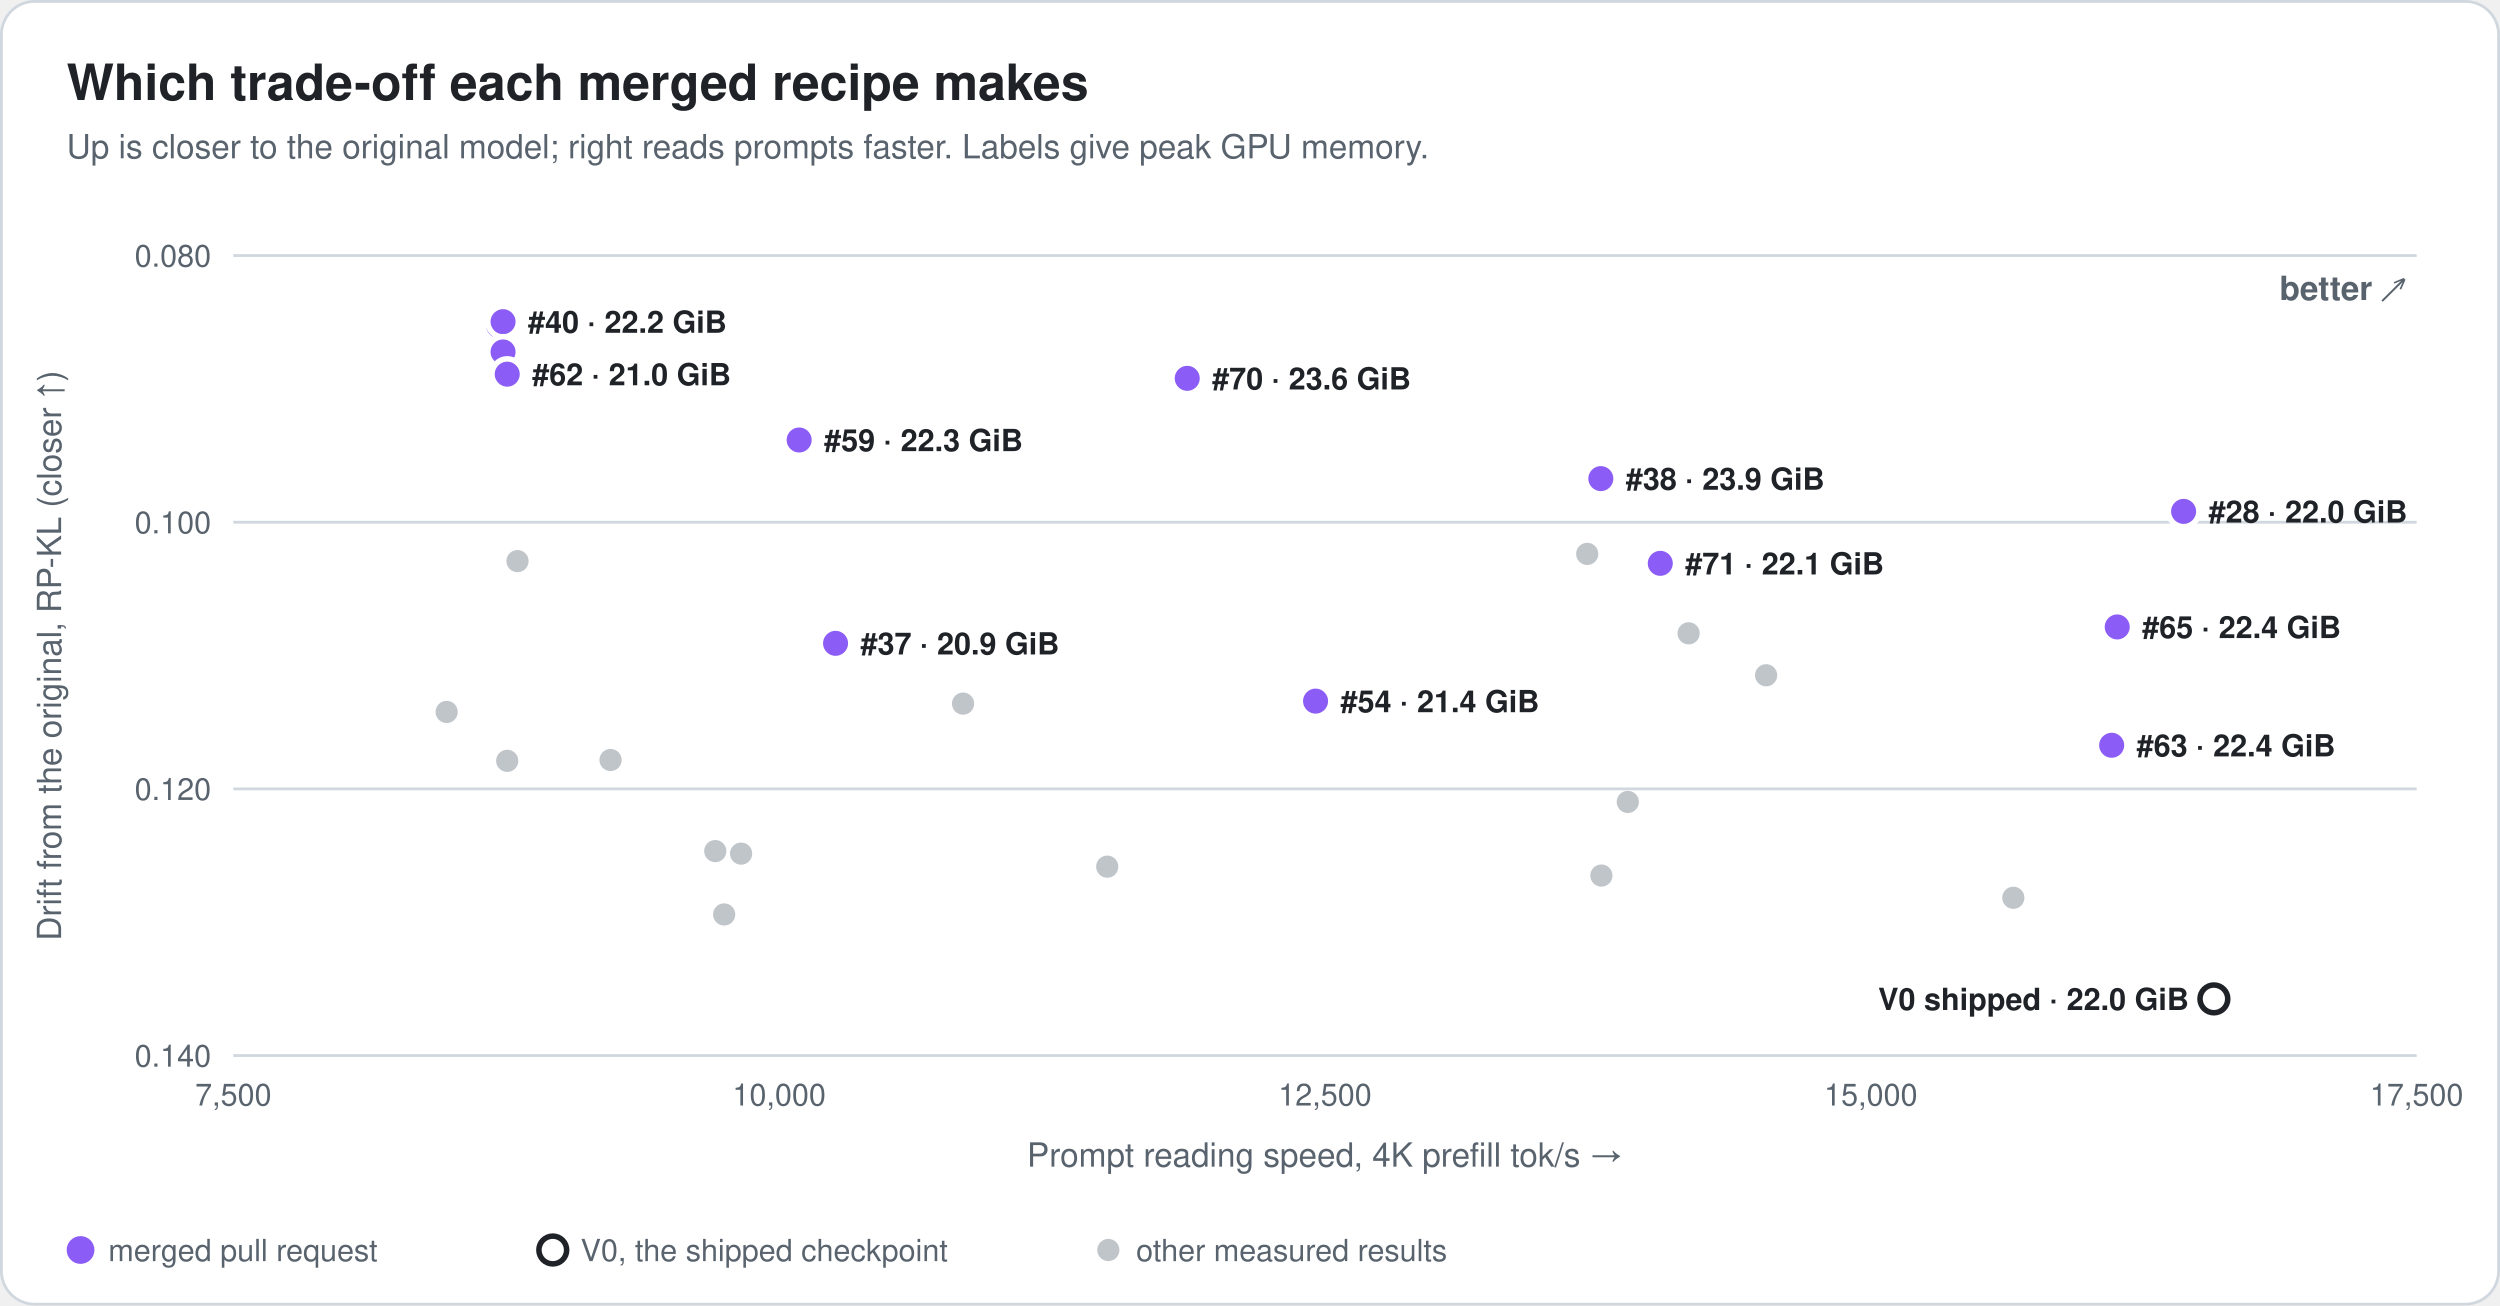
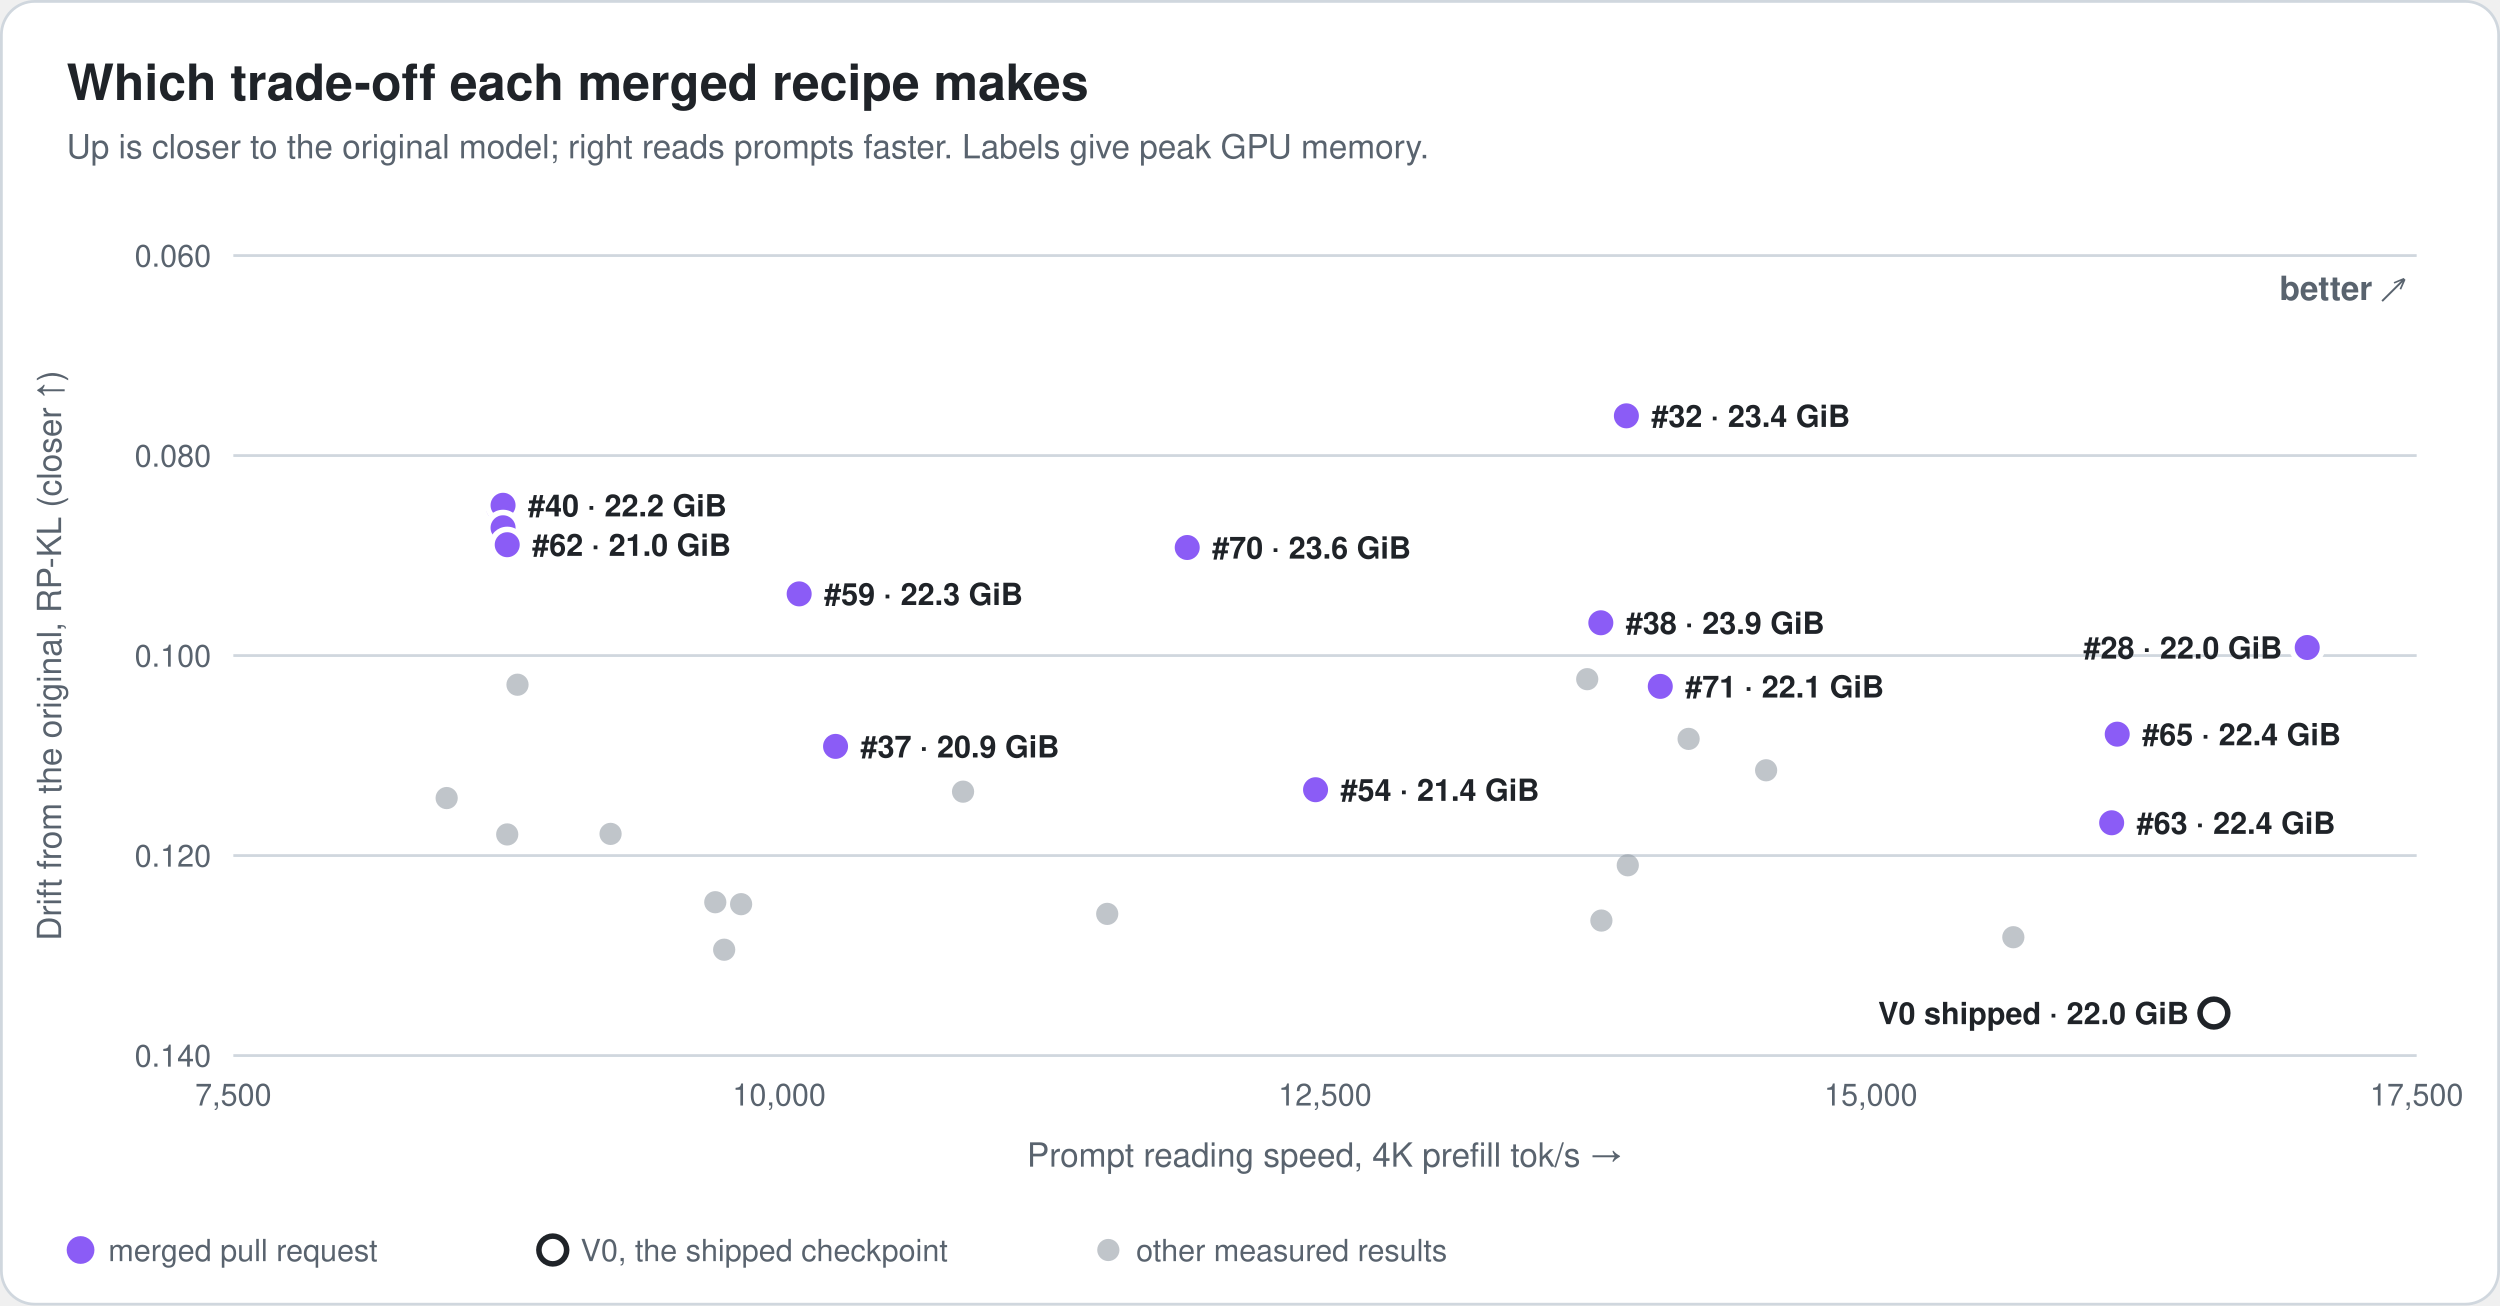
- <svg xmlns="http://www.w3.org/2000/svg" width="900" height="470" viewBox="0 0 900 470" font-family="-apple-system,BlinkMacSystemFont,'Segoe UI',Helvetica,Arial,sans-serif" role="img" aria-label="Trade-offs of 13 merged recipes against the shipped checkpoint">
+ <svg xmlns="http://www.w3.org/2000/svg" width="900" height="470" viewBox="0 0 900 470" font-family="-apple-system,BlinkMacSystemFont,'Segoe UI',Helvetica,Arial,sans-serif" role="img" aria-label="Trade-offs of 14 merged recipes against the shipped checkpoint">
  <style>
.bg{fill:#ffffff;stroke:#d0d7de}.t{fill:#1f2328}.m{fill:#59636e}.rule{stroke:#d0d7de}.ring{stroke:#ffffff}
.acc{fill:#8b5cf6}.accl{stroke:#8b5cf6}.wash{fill:#8b5cf6;fill-opacity:.1}.gry{fill:#8c959f}.rej{fill:#d03b3b}.track{fill:#eaeef2}.tk{stroke:#1f2328}
@media (prefers-color-scheme: dark){
.bg{fill:#0d1117;stroke:#30363d}.t{fill:#e6edf3}.m{fill:#9198a1}.rule{stroke:#30363d}.ring{stroke:#0d1117}
.acc{fill:#9a75f8}.accl{stroke:#9a75f8}.wash{fill:#9a75f8;fill-opacity:.14}.gry{fill:#9198a1}.rej{fill:#e5534b}.track{fill:#21262d}.tk{stroke:#e6edf3}}
</style>
  <rect class="bg" x="0.5" y="0.5" width="899" height="469" rx="12" />
  <text x="24.0" y="36.0" class="t" font-size="18" font-weight="600" text-anchor="start">Which trade-off each merged recipe makes</text>
  <text x="24.0" y="57.0" class="m" font-size="12" font-weight="400" text-anchor="start">Up is closer to the original model; right reads prompts faster. Labels give peak GPU memory.</text>
  <line class="rule" x1="84" x2="870" y1="92.0" y2="92.0" stroke-width="1" />
-   <text x="76.0" y="96.0" class="m" font-size="11" font-weight="400" text-anchor="end">0.080</text>
-   <line class="rule" x1="84" x2="870" y1="188.0" y2="188.0" stroke-width="1" />
-   <text x="76.0" y="192.0" class="m" font-size="11" font-weight="400" text-anchor="end">0.100</text>
-   <line class="rule" x1="84" x2="870" y1="284.0" y2="284.0" stroke-width="1" />
-   <text x="76.0" y="288.0" class="m" font-size="11" font-weight="400" text-anchor="end">0.120</text>
+   <text x="76.0" y="96.0" class="m" font-size="11" font-weight="400" text-anchor="end">0.060</text>
+   <line class="rule" x1="84" x2="870" y1="164.0" y2="164.0" stroke-width="1" />
+   <text x="76.0" y="168.0" class="m" font-size="11" font-weight="400" text-anchor="end">0.080</text>
+   <line class="rule" x1="84" x2="870" y1="236.0" y2="236.0" stroke-width="1" />
+   <text x="76.0" y="240.0" class="m" font-size="11" font-weight="400" text-anchor="end">0.100</text>
+   <line class="rule" x1="84" x2="870" y1="308.0" y2="308.0" stroke-width="1" />
+   <text x="76.0" y="312.0" class="m" font-size="11" font-weight="400" text-anchor="end">0.120</text>
  <line class="rule" x1="84" x2="870" y1="380.0" y2="380.0" stroke-width="1" />
  <text x="76.0" y="384.0" class="m" font-size="11" font-weight="400" text-anchor="end">0.140</text>
  <text x="84.0" y="398.0" class="m" font-size="11" font-weight="400" text-anchor="middle">7,500</text>
  <text x="280.5" y="398.0" class="m" font-size="11" font-weight="400" text-anchor="middle">10,000</text>
  <text x="477.0" y="398.0" class="m" font-size="11" font-weight="400" text-anchor="middle">12,500</text>
  <text x="673.5" y="398.0" class="m" font-size="11" font-weight="400" text-anchor="middle">15,000</text>
  <text x="870.0" y="398.0" class="m" font-size="11" font-weight="400" text-anchor="middle">17,500</text>
  <text x="477.0" y="420.0" class="m" font-size="12" font-weight="400" text-anchor="middle">Prompt reading speed, 4K prefill tok/s →</text>
  <text x="22" y="236.0" class="m" font-size="12" text-anchor="middle" transform="rotate(-90 22 236.0)">Drift from the original, RP-KL (closer ↑)</text>
  <text x="866.0" y="108.0" class="m" font-size="12" font-weight="600" text-anchor="end">better ↗</text>
-   <circle class="gry" cx="160.8" cy="256.3" r="4" opacity=".55" />
-   <circle class="gry" cx="571.4" cy="199.4" r="4" opacity=".55" />
-   <circle class="gry" cx="576.5" cy="315.2" r="4" opacity=".55" />
-   <circle class="gry" cx="724.8" cy="323.2" r="4" opacity=".55" />
-   <circle class="gry" cx="260.7" cy="329.2" r="4" opacity=".55" />
-   <circle class="gry" cx="257.5" cy="306.4" r="4" opacity=".55" />
-   <circle class="gry" cx="182.6" cy="273.9" r="4" opacity=".55" />
-   <circle class="gry" cx="346.7" cy="253.3" r="4" opacity=".55" />
-   <circle class="gry" cx="607.9" cy="228.0" r="4" opacity=".55" />
-   <circle class="gry" cx="398.6" cy="312.0" r="4" opacity=".55" />
-   <circle class="gry" cx="186.3" cy="202.0" r="4" opacity=".55" />
-   <circle class="gry" cx="586.0" cy="288.7" r="4" opacity=".55" />
-   <circle class="gry" cx="635.8" cy="243.1" r="4" opacity=".55" />
-   <circle class="gry" cx="219.8" cy="273.6" r="4" opacity=".55" />
-   <circle class="gry" cx="266.8" cy="307.3" r="4" opacity=".55" />
-   <circle class="tk" cx="797.0" cy="359.6" r="5" fill="none" stroke-width="2" />
-   <circle class="acc ring" cx="473.6" cy="252.4" r="5.5" stroke-width="2" />
-   <circle class="acc ring" cx="300.8" cy="231.6" r="5.5" stroke-width="2" />
-   <circle class="acc ring" cx="576.3" cy="172.3" r="5.5" stroke-width="2" />
-   <circle class="acc ring" cx="760.2" cy="268.3" r="5.5" stroke-width="2" />
-   <circle class="acc ring" cx="762.2" cy="225.7" r="5.5" stroke-width="2" />
-   <circle class="acc ring" cx="179.5" cy="117.2" r="5.5" stroke-width="2" />
-   <circle class="acc ring" cx="181.1" cy="115.8" r="5.5" stroke-width="2" />
-   <circle class="acc ring" cx="287.7" cy="158.4" r="5.5" stroke-width="2" />
-   <circle class="acc ring" cx="181.1" cy="126.7" r="5.5" stroke-width="2" />
-   <circle class="acc ring" cx="427.4" cy="136.2" r="5.5" stroke-width="2" />
-   <circle class="acc ring" cx="182.6" cy="134.7" r="5.5" stroke-width="2" />
-   <circle class="acc ring" cx="597.7" cy="202.8" r="5.5" stroke-width="2" />
-   <circle class="acc ring" cx="786.1" cy="184.1" r="5.5" stroke-width="2" />
-   <text x="788.0" y="363.6" class="t" font-size="11" font-weight="600" text-anchor="end">V0 shipped · 22.0 GiB</text>
-   <text x="190.1" y="119.8" class="t" font-size="11" font-weight="600" text-anchor="start">#40 · 22.2 GiB</text>
-   <text x="191.6" y="138.7" class="t" font-size="11" font-weight="600" text-anchor="start">#62 · 21.0 GiB</text>
-   <text x="436.4" y="140.2" class="t" font-size="11" font-weight="600" text-anchor="start">#70 · 23.6 GiB</text>
-   <text x="296.7" y="162.4" class="t" font-size="11" font-weight="600" text-anchor="start">#59 · 22.3 GiB</text>
-   <text x="585.3" y="176.3" class="t" font-size="11" font-weight="600" text-anchor="start">#38 · 23.9 GiB</text>
-   <text x="795.1" y="188.1" class="t" font-size="11" font-weight="600" text-anchor="start">#28 · 22.0 GiB</text>
-   <text x="606.7" y="206.8" class="t" font-size="11" font-weight="600" text-anchor="start">#71 · 22.1 GiB</text>
-   <text x="771.2" y="229.7" class="t" font-size="11" font-weight="600" text-anchor="start">#65 · 22.4 GiB</text>
-   <text x="309.8" y="235.6" class="t" font-size="11" font-weight="600" text-anchor="start">#37 · 20.9 GiB</text>
-   <text x="482.6" y="256.4" class="t" font-size="11" font-weight="600" text-anchor="start">#54 · 21.4 GiB</text>
-   <text x="769.2" y="272.3" class="t" font-size="11" font-weight="600" text-anchor="start">#63 · 22.4 GiB</text>
+   <circle class="gry" cx="160.8" cy="287.3" r="4" opacity=".55" />
+   <circle class="gry" cx="571.4" cy="244.5" r="4" opacity=".55" />
+   <circle class="gry" cx="576.5" cy="331.4" r="4" opacity=".55" />
+   <circle class="gry" cx="724.8" cy="337.4" r="4" opacity=".55" />
+   <circle class="gry" cx="260.7" cy="341.9" r="4" opacity=".55" />
+   <circle class="gry" cx="257.5" cy="324.8" r="4" opacity=".55" />
+   <circle class="gry" cx="182.6" cy="300.4" r="4" opacity=".55" />
+   <circle class="gry" cx="346.7" cy="285.0" r="4" opacity=".55" />
+   <circle class="gry" cx="607.9" cy="266.0" r="4" opacity=".55" />
+   <circle class="gry" cx="398.6" cy="329.0" r="4" opacity=".55" />
+   <circle class="gry" cx="186.3" cy="246.5" r="4" opacity=".55" />
+   <circle class="gry" cx="586.0" cy="311.5" r="4" opacity=".55" />
+   <circle class="gry" cx="635.8" cy="277.3" r="4" opacity=".55" />
+   <circle class="gry" cx="219.8" cy="300.2" r="4" opacity=".55" />
+   <circle class="gry" cx="266.8" cy="325.5" r="4" opacity=".55" />
+   <circle class="tk" cx="797.0" cy="364.7" r="5" fill="none" stroke-width="2" />
+   <circle class="acc ring" cx="473.6" cy="284.3" r="5.5" stroke-width="2" />
+   <circle class="acc ring" cx="300.8" cy="268.7" r="5.5" stroke-width="2" />
+   <circle class="acc ring" cx="576.3" cy="224.2" r="5.5" stroke-width="2" />
+   <circle class="acc ring" cx="760.2" cy="296.2" r="5.5" stroke-width="2" />
+   <circle class="acc ring" cx="762.2" cy="264.3" r="5.5" stroke-width="2" />
+   <circle class="acc ring" cx="179.5" cy="182.9" r="5.5" stroke-width="2" />
+   <circle class="acc ring" cx="181.1" cy="181.9" r="5.5" stroke-width="2" />
+   <circle class="acc ring" cx="287.7" cy="213.8" r="5.5" stroke-width="2" />
+   <circle class="acc ring" cx="181.1" cy="190.0" r="5.5" stroke-width="2" />
+   <circle class="acc ring" cx="585.5" cy="149.7" r="5.5" stroke-width="2" />
+   <circle class="acc ring" cx="427.4" cy="197.1" r="5.5" stroke-width="2" />
+   <circle class="acc ring" cx="182.6" cy="196.1" r="5.5" stroke-width="2" />
+   <circle class="acc ring" cx="597.7" cy="247.1" r="5.5" stroke-width="2" />
+   <circle class="acc ring" cx="830.6" cy="233.1" r="5.5" stroke-width="2" />
+   <text x="788.0" y="368.7" class="t" font-size="11" font-weight="600" text-anchor="end">V0 shipped · 22.0 GiB</text>
+   <text x="594.5" y="153.7" class="t" font-size="11" font-weight="600" text-anchor="start">#32 · 23.4 GiB</text>
+   <text x="190.1" y="185.9" class="t" font-size="11" font-weight="600" text-anchor="start">#40 · 22.2 GiB</text>
+   <text x="191.6" y="200.1" class="t" font-size="11" font-weight="600" text-anchor="start">#62 · 21.0 GiB</text>
+   <text x="436.4" y="201.1" class="t" font-size="11" font-weight="600" text-anchor="start">#70 · 23.6 GiB</text>
+   <text x="296.7" y="217.8" class="t" font-size="11" font-weight="600" text-anchor="start">#59 · 22.3 GiB</text>
+   <text x="585.3" y="228.2" class="t" font-size="11" font-weight="600" text-anchor="start">#38 · 23.9 GiB</text>
+   <text x="821.6" y="237.1" class="t" font-size="11" font-weight="600" text-anchor="end">#28 · 22.0 GiB</text>
+   <text x="606.7" y="251.1" class="t" font-size="11" font-weight="600" text-anchor="start">#71 · 22.1 GiB</text>
+   <text x="771.2" y="268.3" class="t" font-size="11" font-weight="600" text-anchor="start">#65 · 22.4 GiB</text>
+   <text x="309.8" y="272.7" class="t" font-size="11" font-weight="600" text-anchor="start">#37 · 20.9 GiB</text>
+   <text x="482.6" y="288.3" class="t" font-size="11" font-weight="600" text-anchor="start">#54 · 21.4 GiB</text>
+   <text x="769.2" y="300.2" class="t" font-size="11" font-weight="600" text-anchor="start">#63 · 22.4 GiB</text>
  <circle class="acc" cx="29" cy="450" r="5" />
  <text x="39.0" y="454.0" class="m" font-size="11" font-weight="400" text-anchor="start">merged pull request</text>
  <circle class="tk" cx="199" cy="450" r="5" fill="none" stroke-width="2" />
  <text x="209.0" y="454.0" class="m" font-size="11" font-weight="400" text-anchor="start">V0, the shipped checkpoint</text>
  <circle class="gry" cx="399" cy="450" r="4" opacity=".55" />
  <text x="409.0" y="454.0" class="m" font-size="11" font-weight="400" text-anchor="start">other measured results</text>
</svg>
